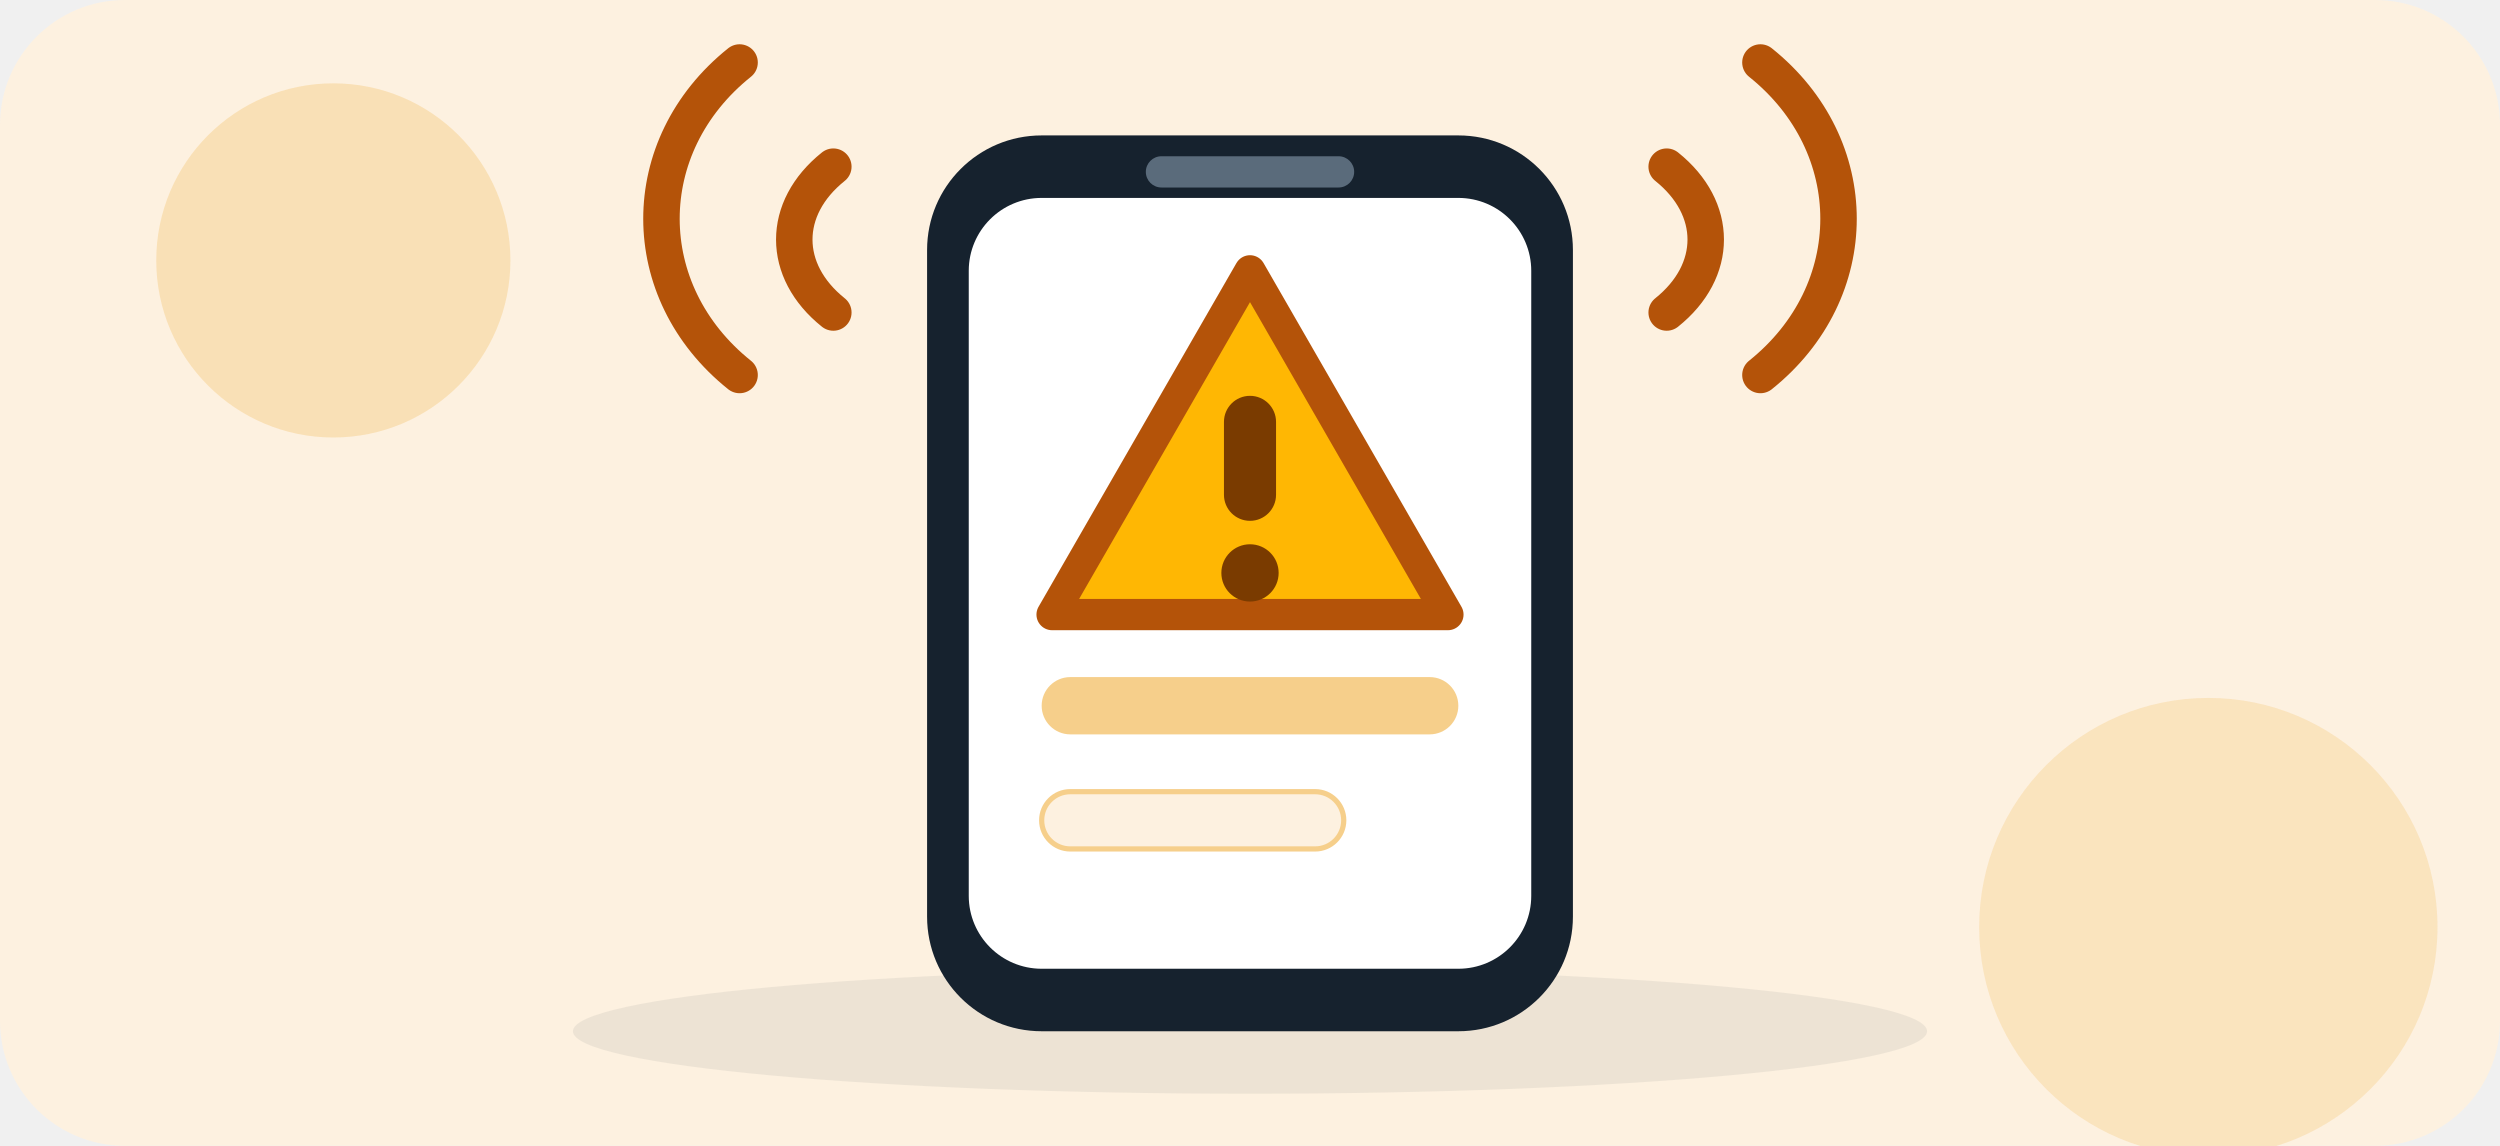
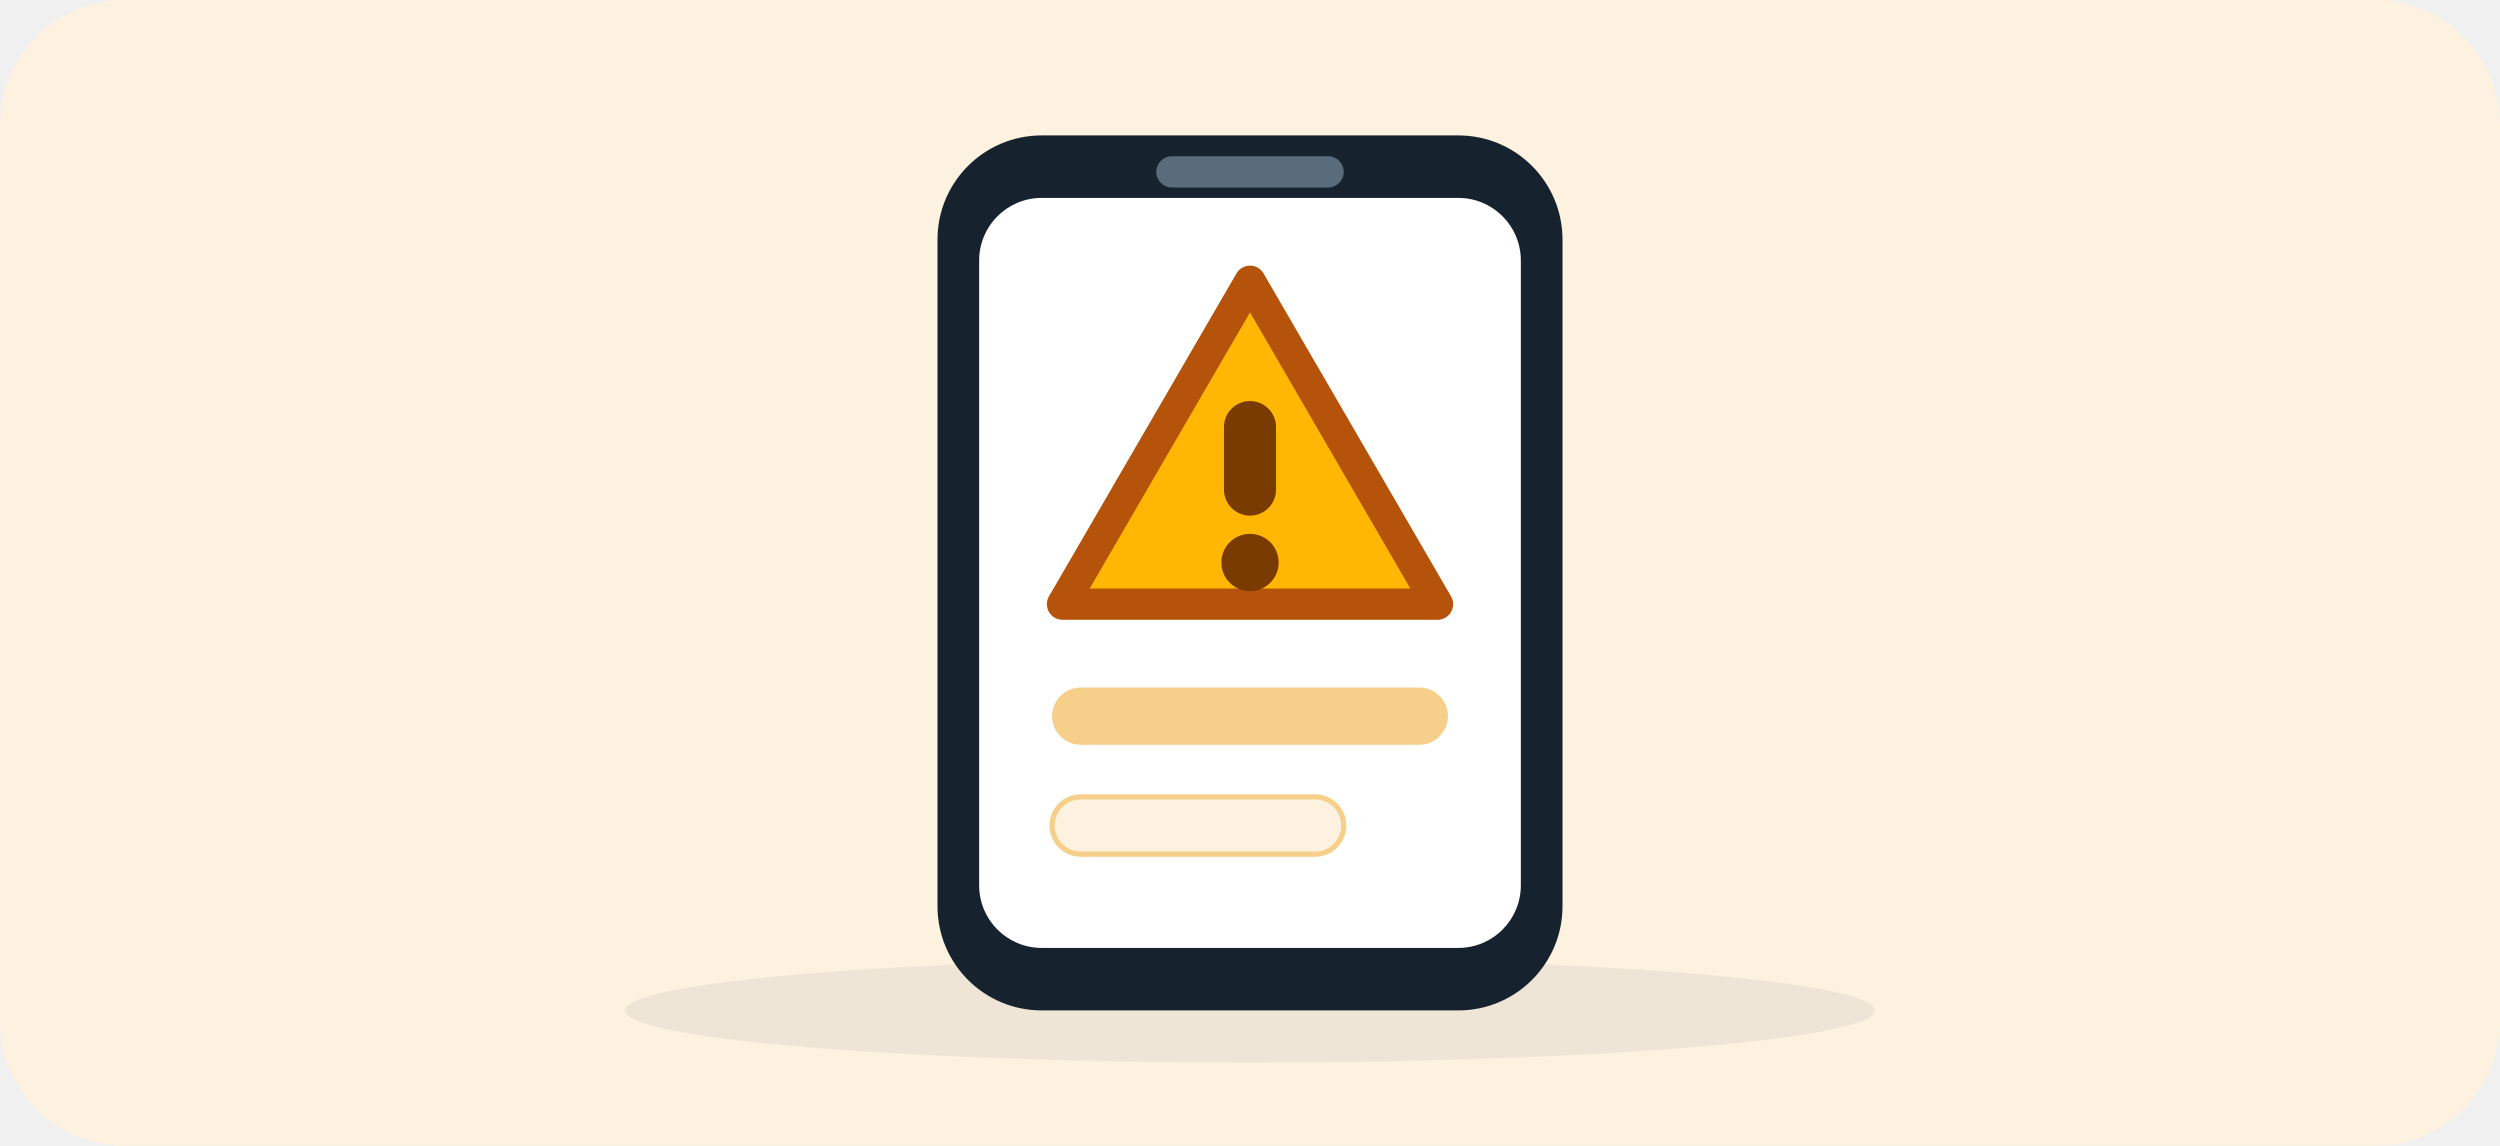
<svg xmlns="http://www.w3.org/2000/svg" viewBox="0 0 480 220" role="img" aria-hidden="true">
  <rect width="480" height="220" rx="24" fill="#fdf1e0" />
-   <circle cx="64" cy="50" r="34" fill="#f6cf8b" opacity="0.5" />
-   <circle cx="424" cy="178" r="44" fill="#f6cf8b" opacity="0.4" />
-   <ellipse cx="240" cy="198" rx="130" ry="12" fill="#16222e" opacity="0.07" />
-   <rect x="178" y="26" width="124" height="172" rx="22" fill="#16222e" />
-   <rect x="186" y="38" width="108" height="148" rx="14" fill="#ffffff" />
-   <rect x="220" y="30" width="40" height="6" rx="3" fill="#5a6b7b" />
-   <rect x="200" y="130" width="80" height="11" rx="5.5" fill="#f6cf8b" />
-   <rect x="200" y="152" width="58" height="11" rx="5.5" fill="#fdf1e0" stroke="#f6cf8b" />
-   <path d="M240 52l38 66h-76l38-66z" fill="#ffb703" stroke="#b45309" stroke-width="6" stroke-linejoin="round" />
-   <rect x="235" y="76" width="10" height="24" rx="5" fill="#7a3b00" />
-   <circle cx="240" cy="110" r="5.5" fill="#7a3b00" />
-   <path d="M320 60c10-8 10-20 0-28M338 72c20-16 20-44 0-60" fill="none" stroke="#b45309" stroke-width="7" stroke-linecap="round" />
-   <path d="M160 60c-10-8-10-20 0-28M142 72c-20-16-20-44 0-60" fill="none" stroke="#b45309" stroke-width="7" stroke-linecap="round" />
+   <ellipse cx="240" cy="194" rx="120" ry="10" fill="#16222e" opacity="0.06" />
+   <rect x="180" y="26" width="120" height="168" rx="20" fill="#16222e" />
+   <rect x="188" y="38" width="104" height="144" rx="12" fill="#ffffff" />
+   <rect x="222" y="30" width="36" height="6" rx="3" fill="#5a6b7b" />
+   <path d="M240 54l36 62h-72l36-62z" fill="#ffb703" stroke="#b45309" stroke-width="6" stroke-linejoin="round" />
+   <rect x="235" y="77" width="10" height="22" rx="5" fill="#7a3b00" />
+   <circle cx="240" cy="108" r="5.5" fill="#7a3b00" />
+   <rect x="202" y="132" width="76" height="11" rx="5.5" fill="#f6cf8b" />
+   <rect x="202" y="153" width="56" height="11" rx="5.5" fill="#fdf1e0" stroke="#f6cf8b" />
</svg>
